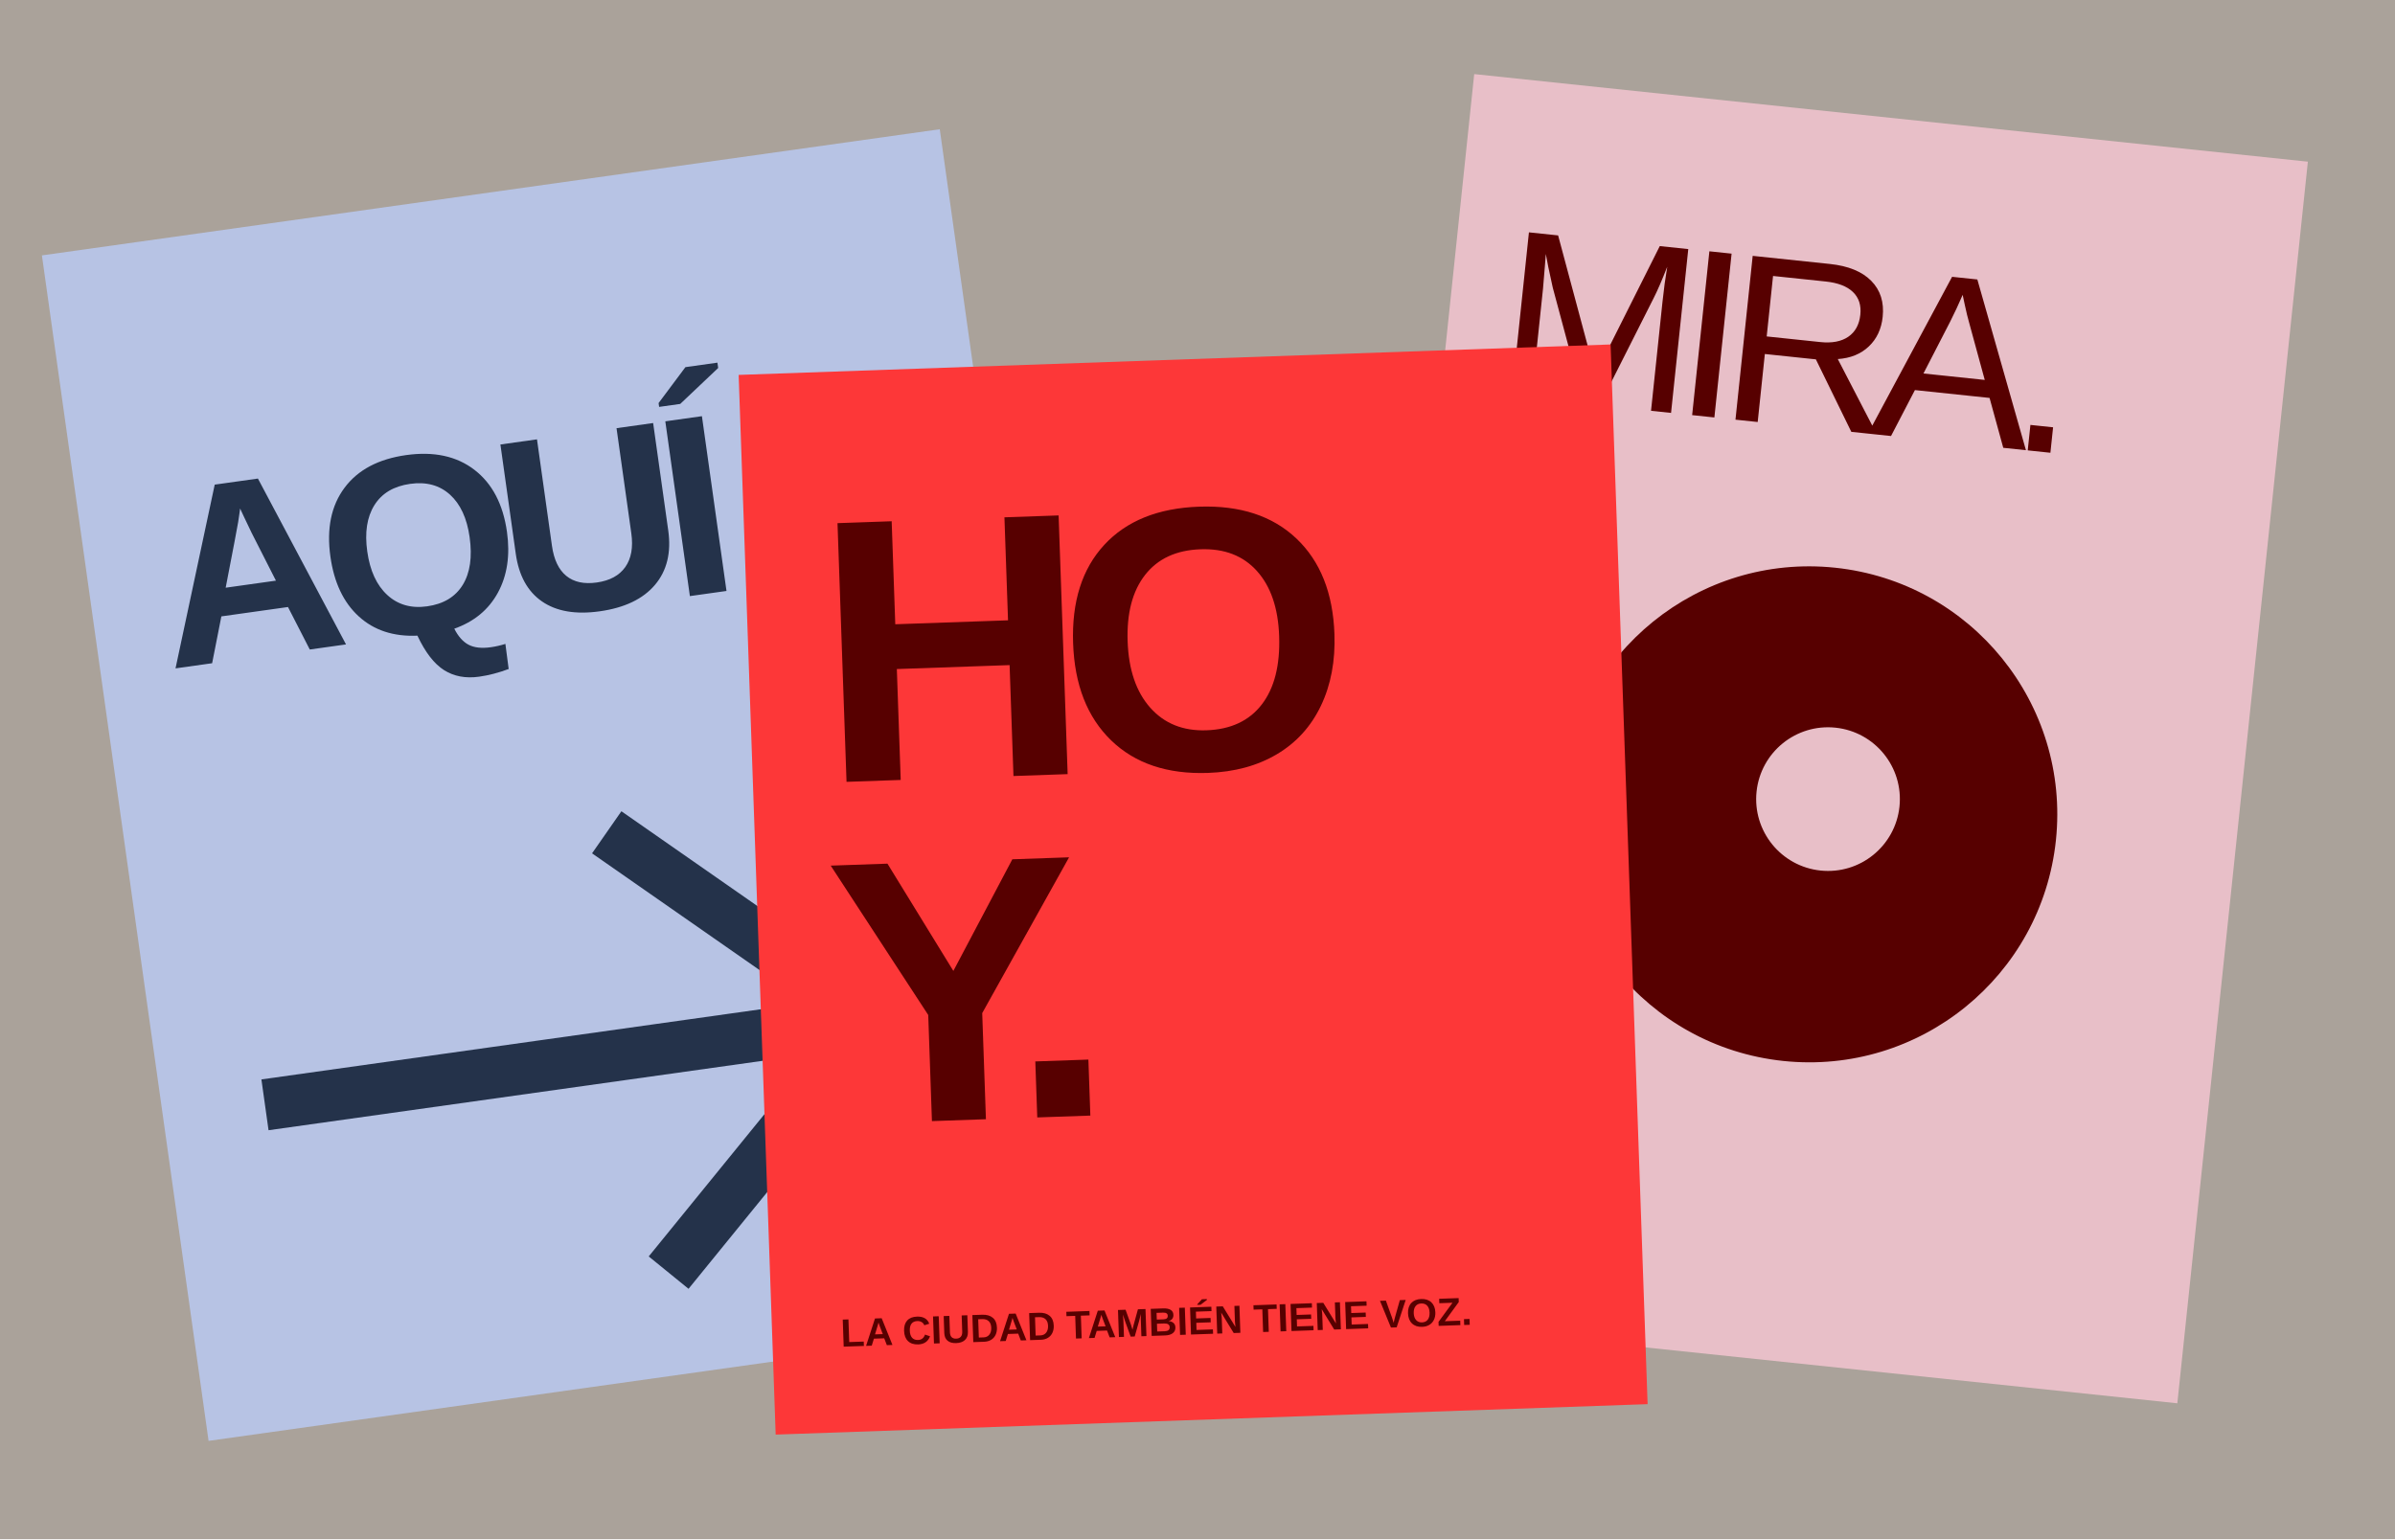
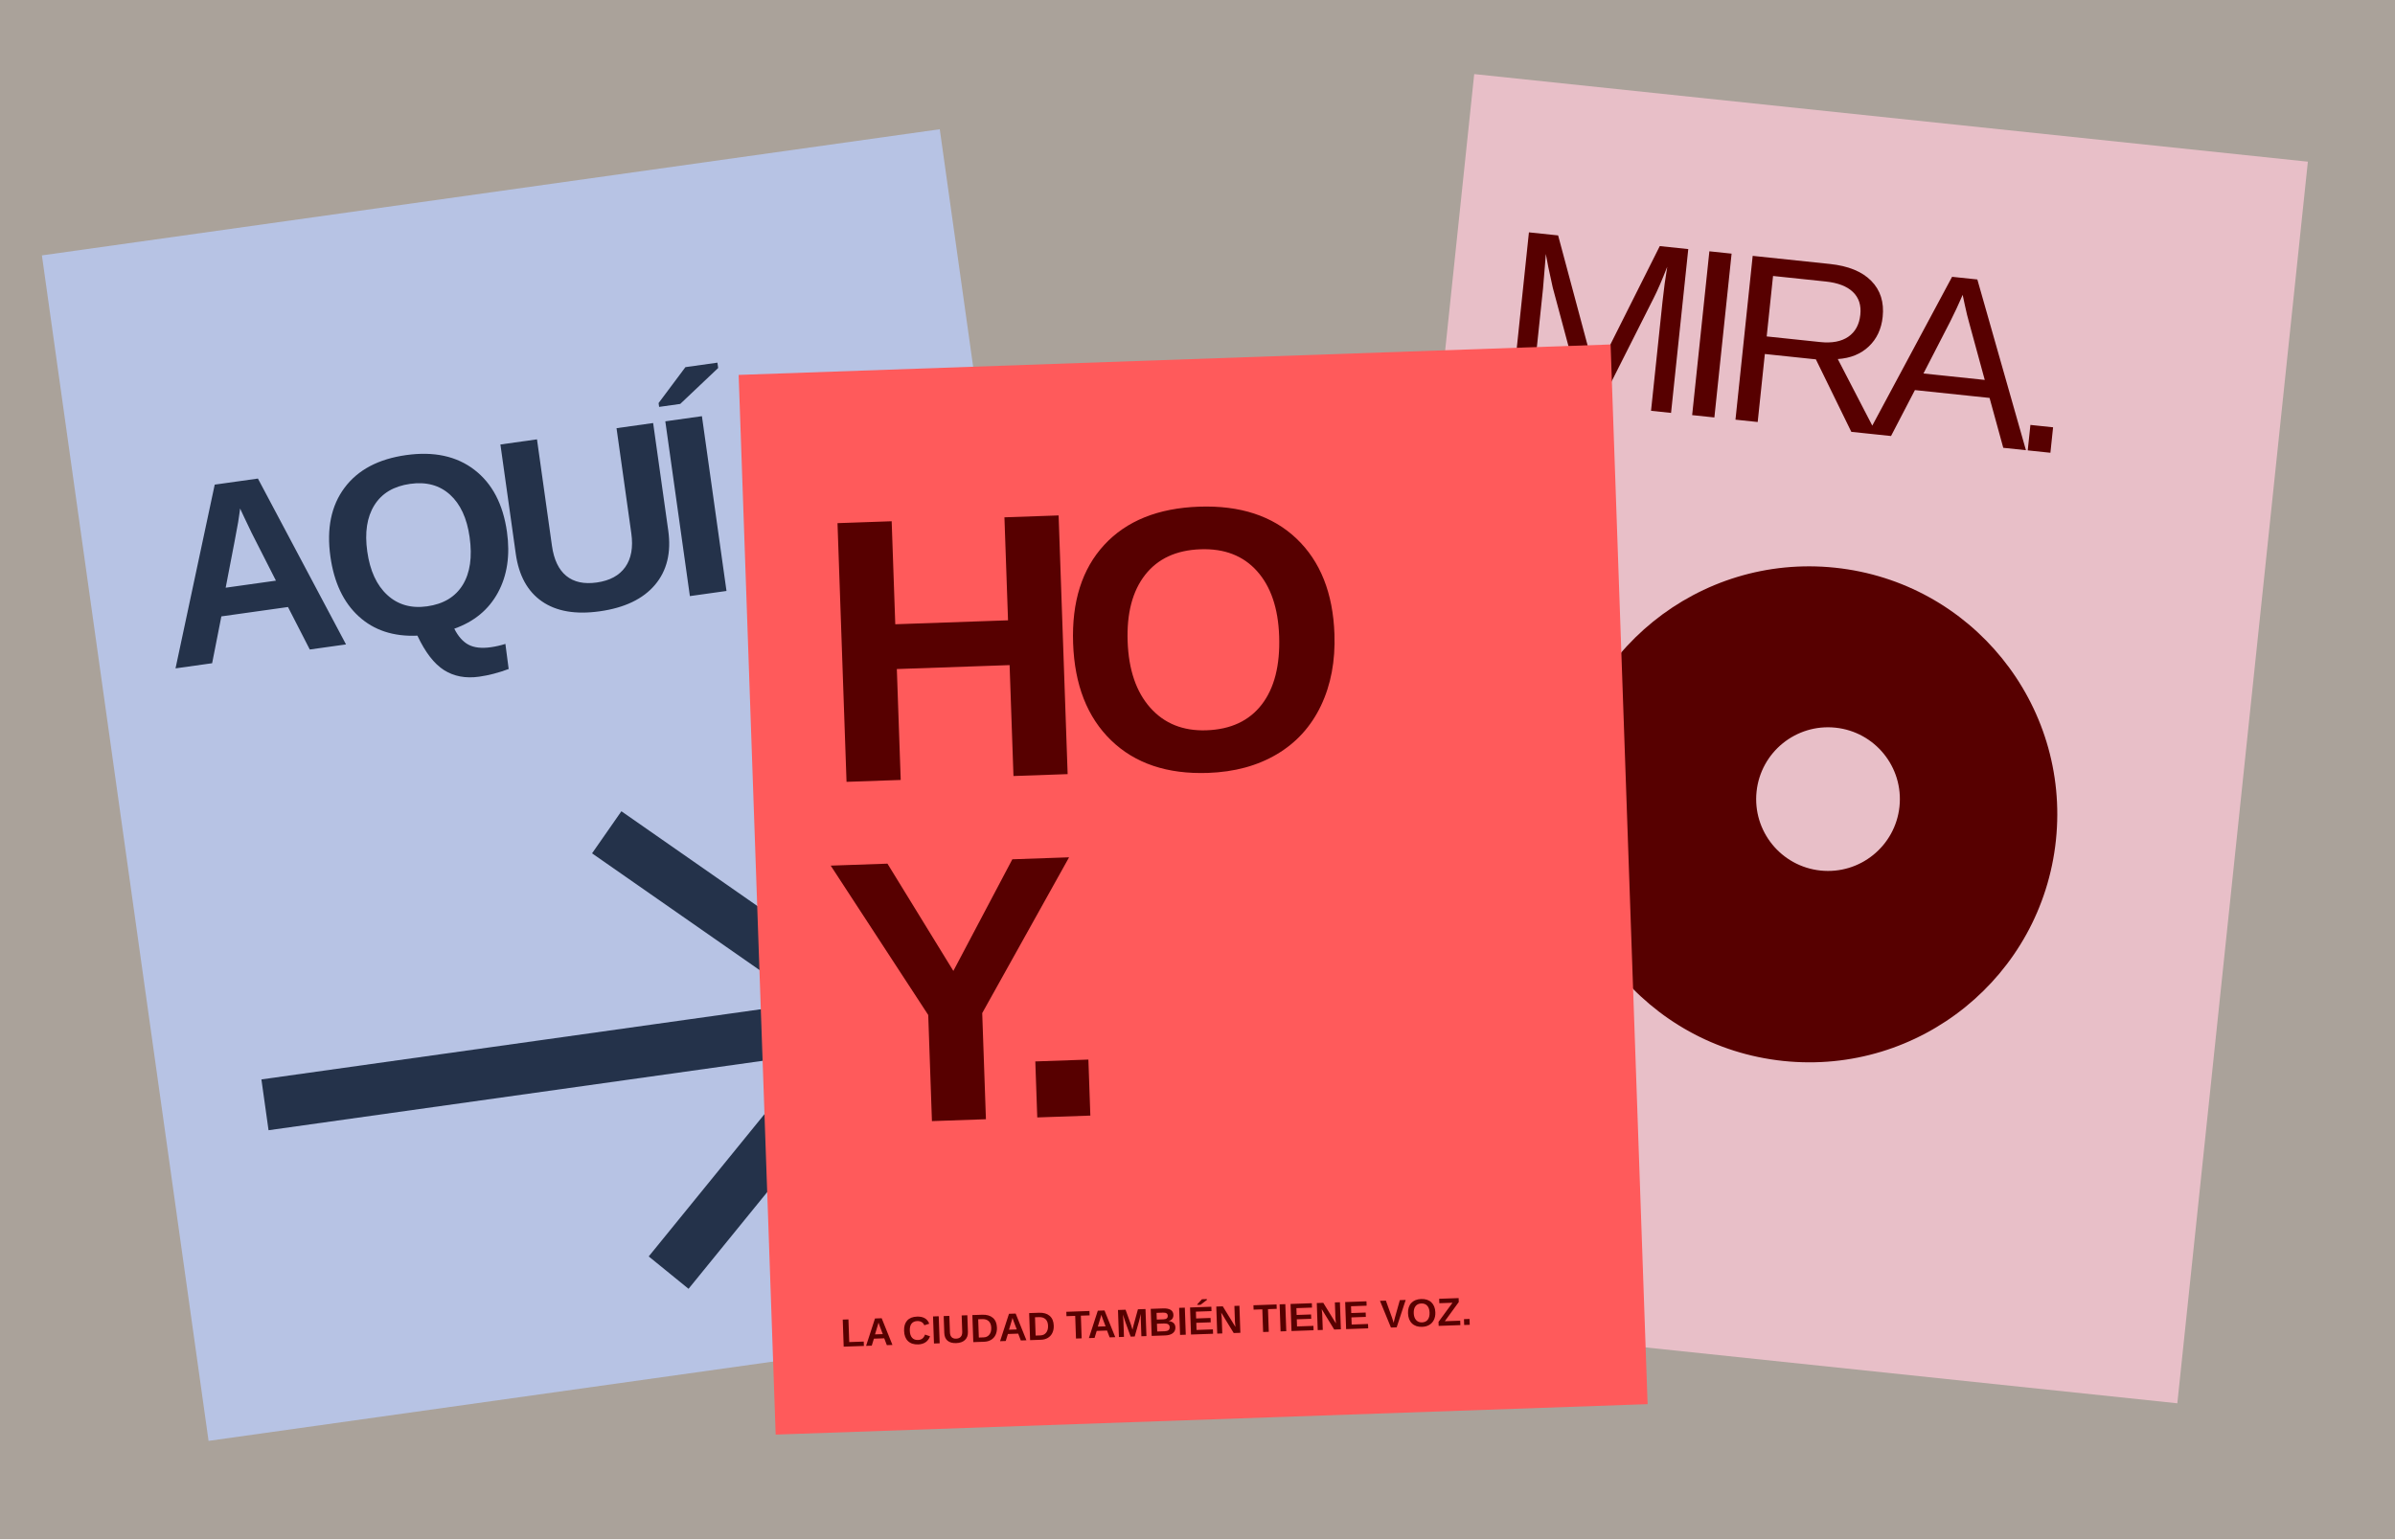
<svg xmlns="http://www.w3.org/2000/svg" width="1400" height="900" viewBox="0 0 1400 900">
  <rect width="1400" height="900" fill="#aaa29a" />
  <g transform="rotate(-8 400 450)">
    <rect x="70" y="100" width="530" height="700" fill="#b7c3e4" />
    <text x="110" y="350" font-family="Arial,sans-serif" font-weight="700" font-size="150" letter-spacing="-12" fill="#24324a">AQUÍ</text>
    <path d="M130 610h350m-130-130 140 130-140 130" fill="none" stroke="#24324a" stroke-width="30" />
  </g>
  <g transform="rotate(6 1000 450)">
    <rect x="820" y="60" width="490" height="730" fill="#e8bfc8" />
    <text x="850" y="245" font-family="Arial,sans-serif" font-size="140" letter-spacing="-12" fill="#570000">MIRA.</text>
    <circle cx="1060" cy="470" r="145" fill="#570000" />
    <circle cx="1070" cy="460" r="42" fill="#e8bfc8" />
  </g>
  <g transform="rotate(-2 700 450)">
-     <rect x="440" y="210" width="510" height="620" fill="#fd3738" />
+     <rect x="440" y="210" width="510" height="620" fill="#ff5a5b" />
    <g fill="#570000" font-family="Arial,sans-serif" font-weight="700">
      <text x="480" y="450" font-size="220" letter-spacing="-18">HO</text>
      <text x="480" y="650" font-size="220" letter-spacing="-18">Y.</text>
      <text x="480" y="780" font-size="23">LA CIUDAD TAMBIÉN TIENE VOZ.</text>
    </g>
  </g>
</svg>
